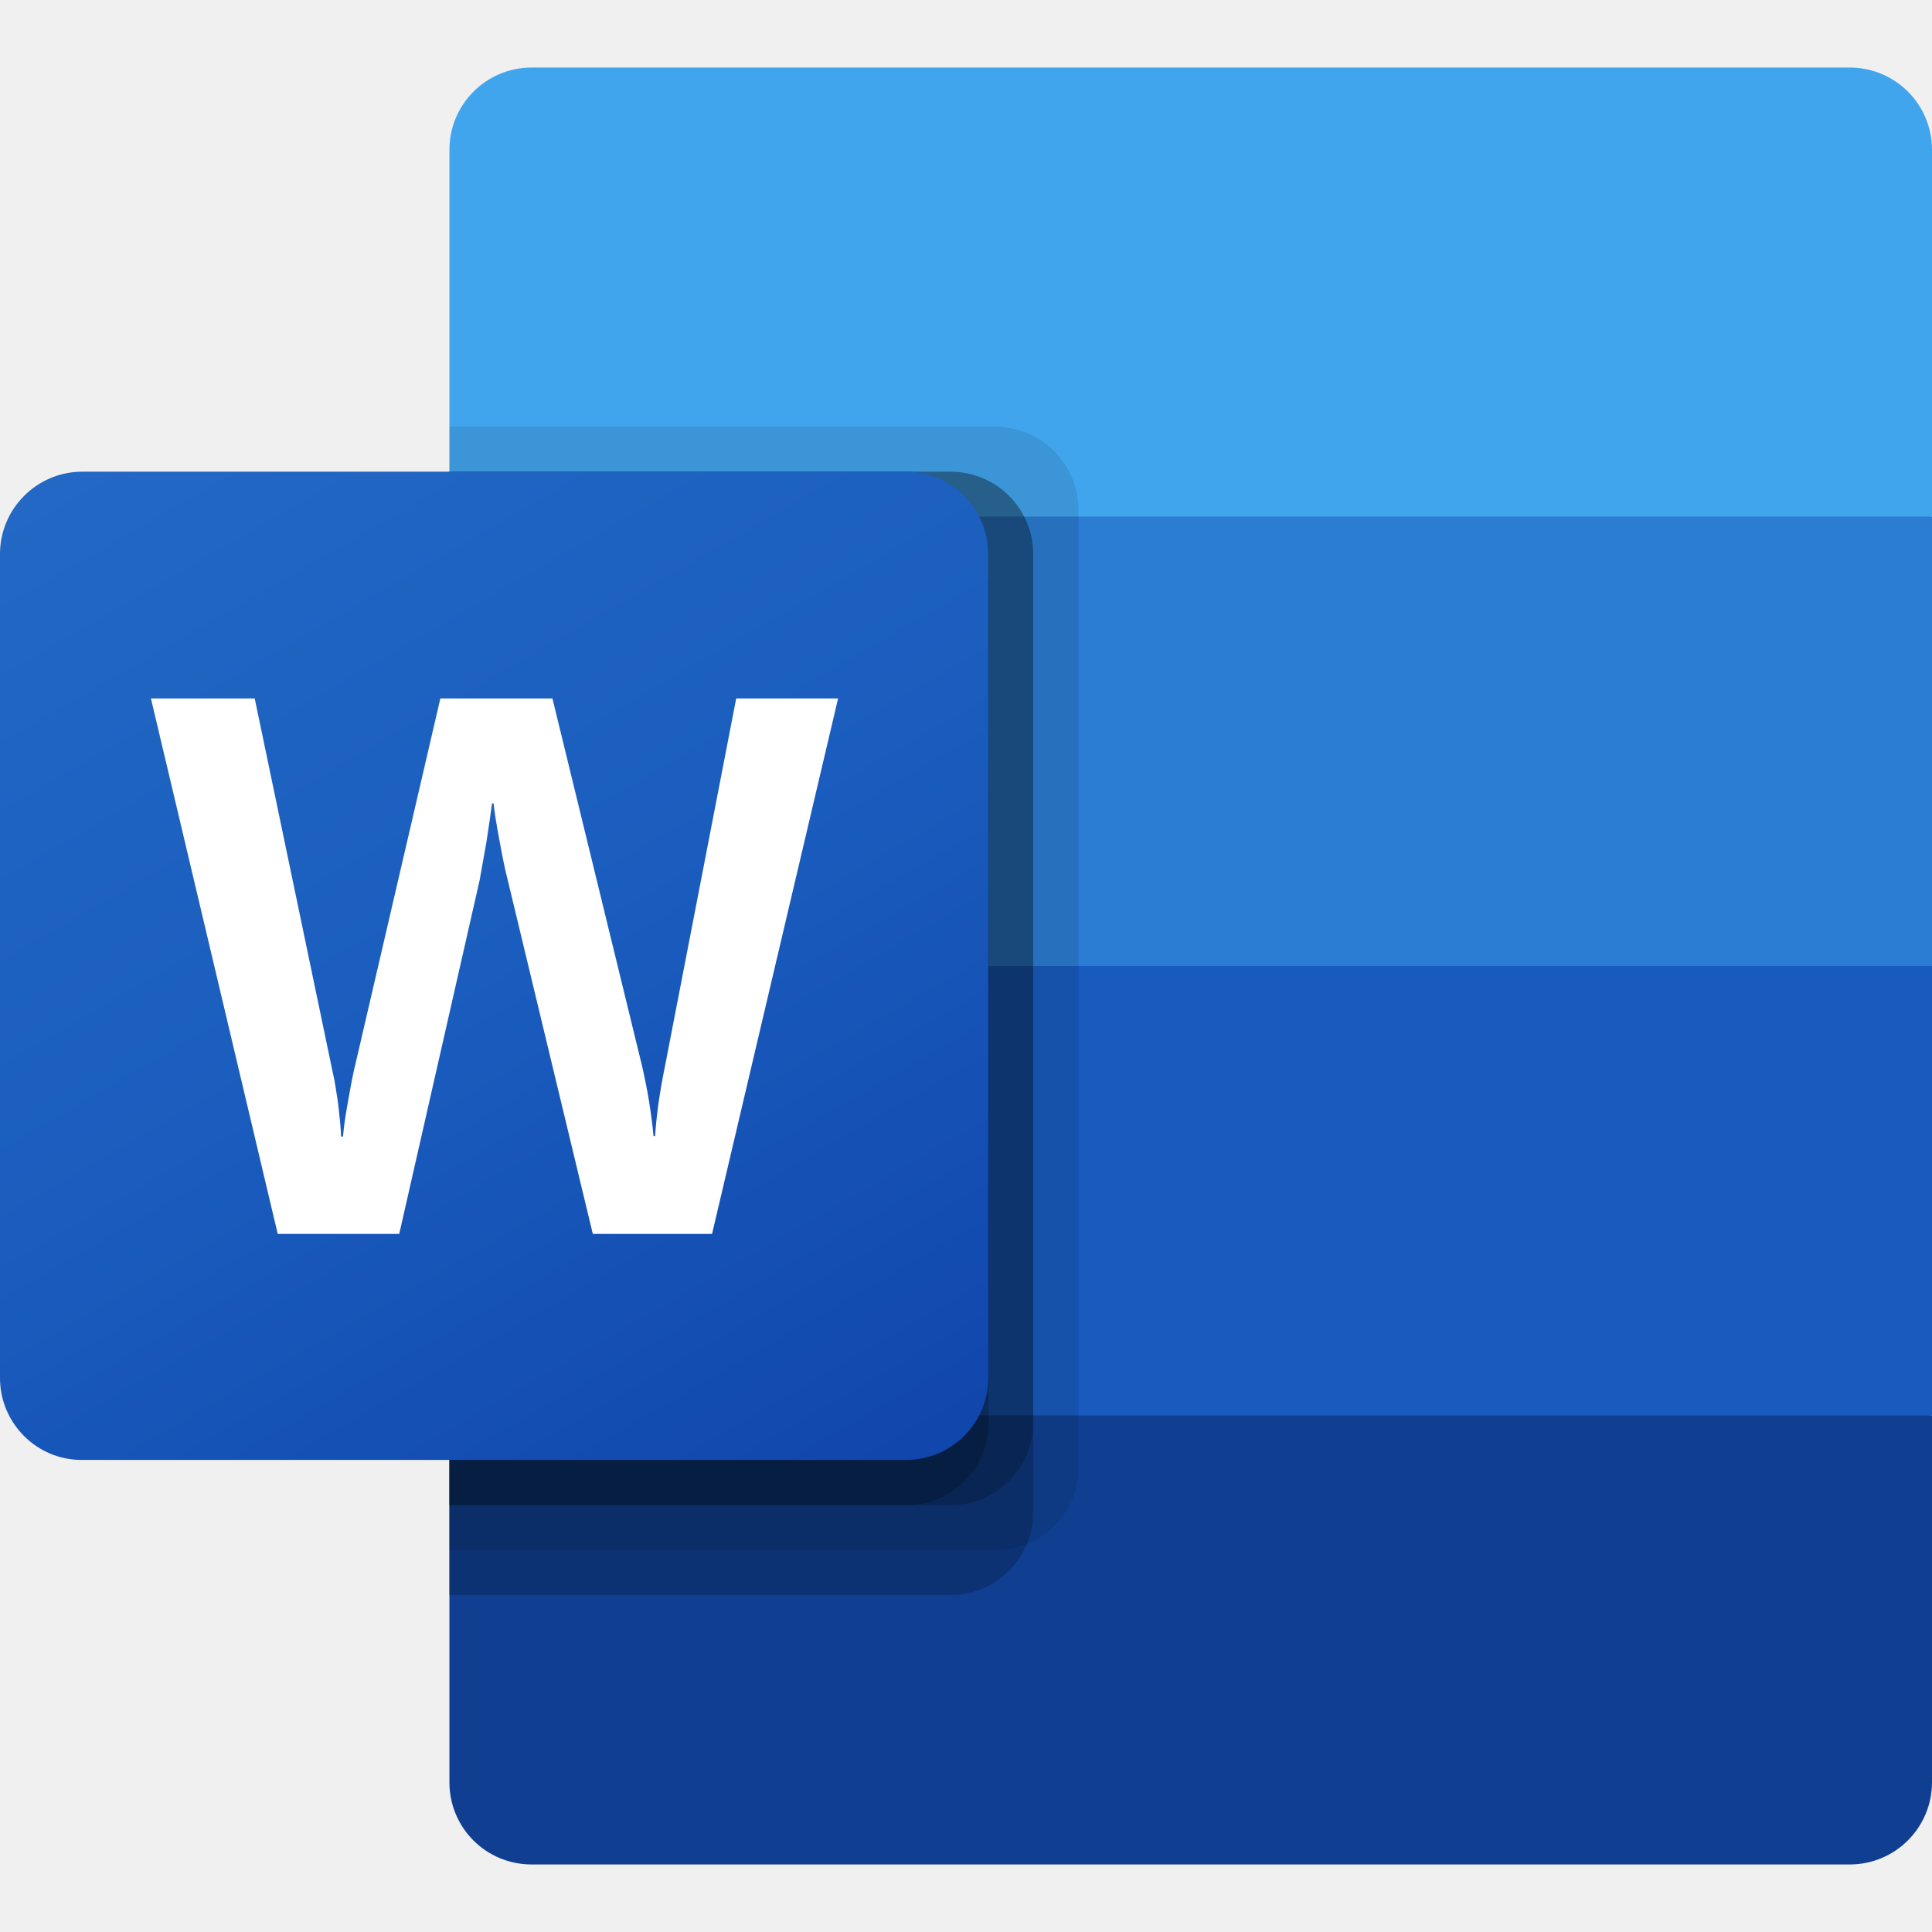
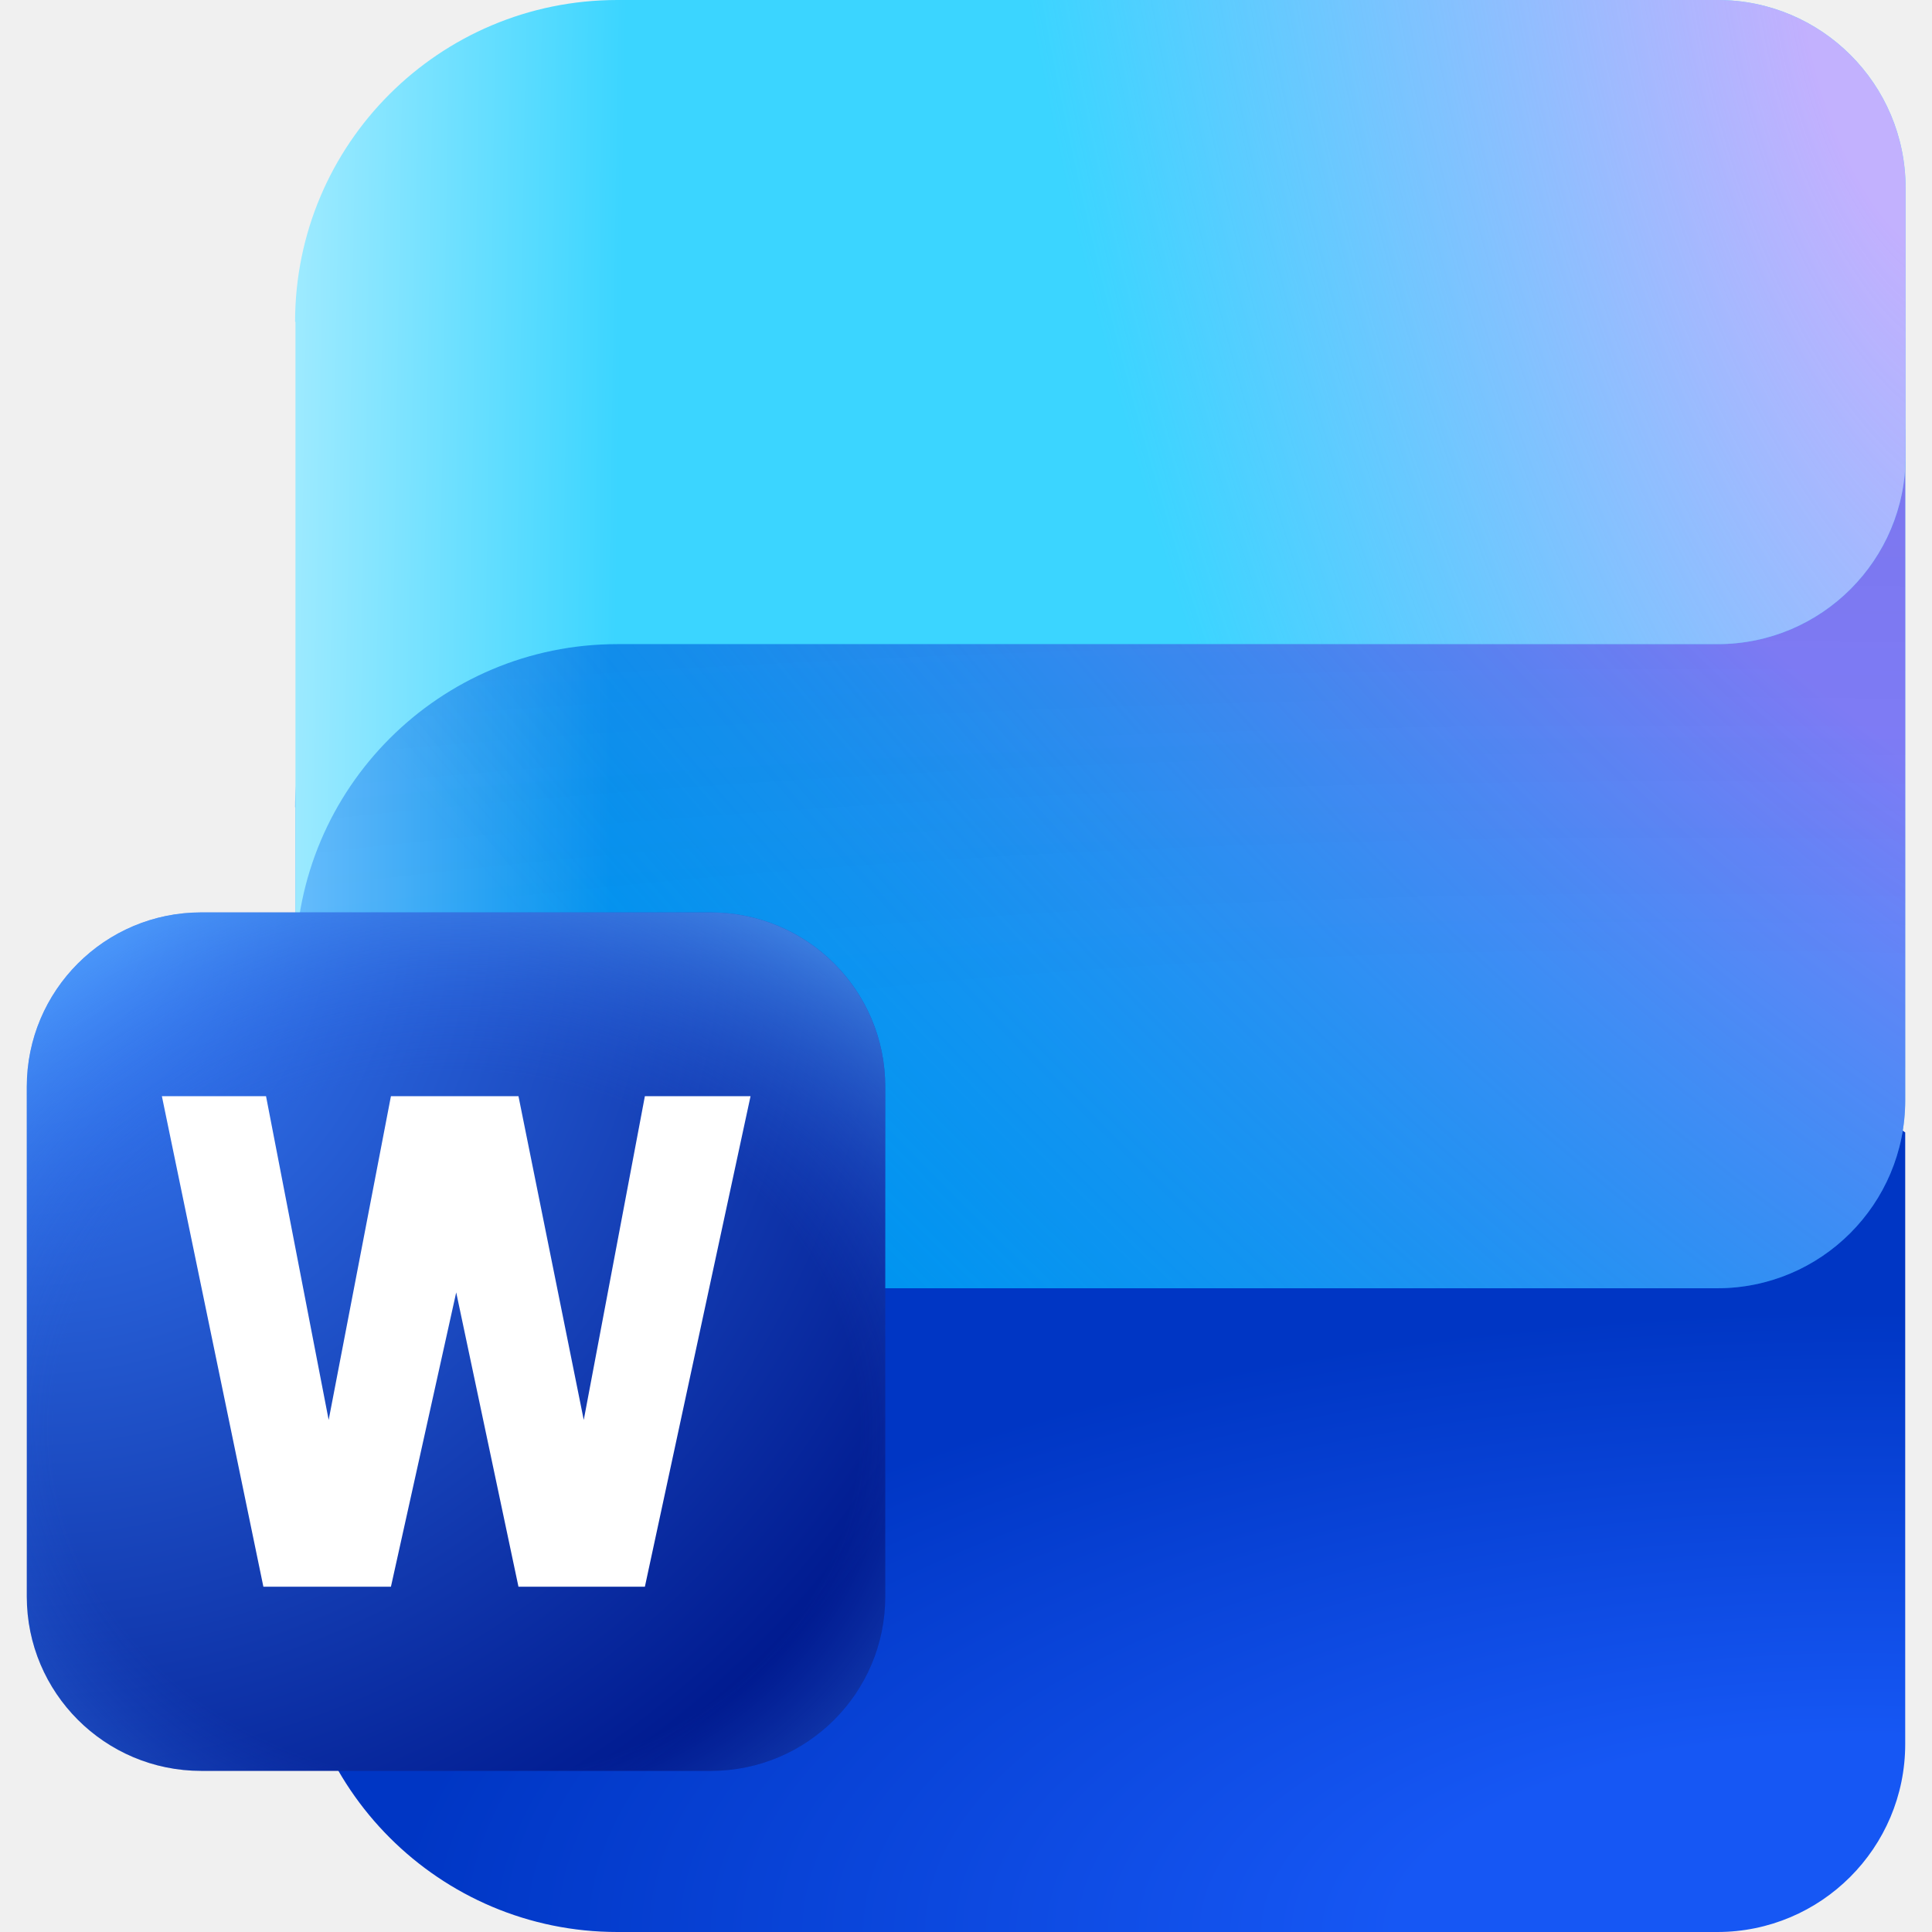
- <svg xmlns="http://www.w3.org/2000/svg" xml:space="preserve" id="microsoft-word_svg__Livello_1" x="0" y="0" version="1.1" viewBox="0 0 512 512">
-   <style>.microsoft-word_svg__st5{opacity:.2;enable-background:new}</style>
-   <path d="M490.2 17.9H140.9c-12.1 0-21.8 9.8-21.8 21.8v97.2l202.4 59.5L512 136.9V39.7c0-12.1-9.8-21.8-21.8-21.8" style="fill:#41a5ee" />
-   <path d="M512 136.9H119.1V256l202.4 35.7L512 256z" style="fill:#2b7cd3" />
-   <path d="M119.1 256v119.1l190.5 23.8L512 375.1V256z" style="fill:#185abd" />
-   <path d="M140.9 494.1h349.3c12.1 0 21.8-9.8 21.8-21.8v-97.2H119.1v97.2c0 12.1 9.7 21.8 21.8 21.8" style="fill:#103f91" />
-   <path d="M263.9 113.1H119.1v297.7H264c12 0 21.8-9.8 21.8-21.8V135c-.1-12.1-9.8-21.8-21.9-21.9" style="opacity:.1" />
-   <path d="M252 125H119v297.7h133c12 0 21.8-9.8 21.8-21.8v-254c0-12.1-9.7-21.8-21.8-21.9" class="microsoft-word_svg__st5" />
-   <path d="M252 125H119v273.9h133c12 0 21.8-9.8 21.8-21.8V146.8c0-12-9.7-21.7-21.8-21.8" class="microsoft-word_svg__st5" />
-   <path d="M240.1 125h-121v273.9h121.1c12 0 21.8-9.8 21.8-21.8V146.8c-.1-12-9.8-21.7-21.9-21.8" class="microsoft-word_svg__st5" />
-   <linearGradient id="microsoft-word_svg__SVGID_1_" x1="45.489" x2="216.395" y1="1366.036" y2="1070.033" gradientTransform="matrix(1 0 0 -1 0 1474)" gradientUnits="userSpaceOnUse">
-     <stop offset="0" style="stop-color:#2368c4" />
-     <stop offset=".5" style="stop-color:#1a5dbe" />
-     <stop offset="1" style="stop-color:#1146ac" />
+ <svg xmlns="http://www.w3.org/2000/svg" xml:space="preserve" viewBox="0 0 512 512">
+   <radialGradient id="microsoft-word_svg__a" cx="-678.673" cy="759.63" r="14.222" gradientTransform="matrix(47.5733 0 0 -20.1494 32779.156 15818.071)" gradientUnits="userSpaceOnUse">
+     <stop offset=".18" style="stop-color:#1657f4" />
+     <stop offset=".575" style="stop-color:#0036c4" />
+   </radialGradient>
+   <path d="m78.2 385.3 199.1-243.1 227.6 157.9v162.1c0 27.5-22.3 49.8-49.8 49.8H163.6c-47.1 0-85.3-38.2-85.3-85.3v-41.4z" style="fill:url(#microsoft-word_svg__a)" />
+   <linearGradient id="microsoft-word_svg__b" x1="78.222" x2="404.974" y1="243.778" y2="243.778" gradientTransform="matrix(1 0 0 -1 0 514)" gradientUnits="userSpaceOnUse">
+     <stop offset="0" style="stop-color:#66c0ff" />
+     <stop offset=".256" style="stop-color:#0094f0" />
  </linearGradient>
-   <path d="M21.8 125h218.3c12.1 0 21.8 9.8 21.8 21.8v218.3c0 12.1-9.8 21.8-21.8 21.8H21.8C9.8 387 0 377.2 0 365.2V146.8c0-12 9.8-21.8 21.8-21.8" style="fill:url(#microsoft-word_svg__SVGID_1_)" />
-   <path d="M89.6 292.4c.4 3.4.7 6.3.8 8.8h.5c.2-2.4.6-5.3 1.2-8.6.6-3.4 1.1-6.2 1.6-8.5l23-99h29.7l23.8 97.6c1.4 6.1 2.4 12.2 3 18.4h.4c.4-6 1.3-12 2.5-17.9l19-98.1h27L188.7 327h-31.6l-22.6-94c-.7-2.7-1.4-6.2-2.2-10.6-.8-4.3-1.3-7.5-1.5-9.5h-.4c-.3 2.3-.8 5.7-1.5 10.3-.8 4.5-1.4 7.9-1.8 10.1L105.8 327H73.6L40 185.1h27.5l20.7 99.2c.5 2 .9 4.8 1.4 8.1" style="fill:#fff" />
+   <path d="M78.2 213.9c0-35.3 28.7-64 64-64h290l72.7-36.1v177.8c0 27.5-22.3 49.8-49.8 49.8H163.6c-47.1 0-85.3 38.2-85.3 85.3V213.9z" style="fill:url(#microsoft-word_svg__b)" />
+   <radialGradient id="microsoft-word_svg__c" cx="-720.742" cy="812.452" r="14.222" gradientTransform="matrix(-20.2305 21.2842 52.4187 49.8235 -56663.7 -25014.787)" gradientUnits="userSpaceOnUse">
+     <stop offset=".14" style="stop-color:#d471ff" />
+     <stop offset=".831" style="stop-color:#509df5;stop-opacity:0" />
+   </radialGradient>
+   <path d="M78.2 213.9c0-35.3 28.7-64 64-64h290l72.7-36.1v177.8c0 27.5-22.3 49.8-49.8 49.8H163.6c-47.1 0-85.3 38.2-85.3 85.3V213.9z" style="fill:url(#microsoft-word_svg__c);fill-opacity:.6" />
+   <radialGradient id="microsoft-word_svg__d" cx="-671.619" cy="807.929" r="14.222" gradientTransform="matrix(0 18.6154 101.647 0 -81681.047 12832.857)" gradientUnits="userSpaceOnUse">
+     <stop offset=".283" style="stop-color:#4f006f;stop-opacity:0" />
+     <stop offset="1" style="stop-color:#4f006f" />
+   </radialGradient>
+   <path d="M78.2 213.9c0-35.3 28.7-64 64-64h290l72.7-36.1v177.8c0 27.5-22.3 49.8-49.8 49.8H163.6c-47.1 0-85.3 38.2-85.3 85.3V213.9z" style="fill:url(#microsoft-word_svg__d);fill-opacity:.1" />
+   <linearGradient id="microsoft-word_svg__e" x1="78.274" x2="504.824" y1="389.115" y2="382.07" gradientTransform="matrix(1 0 0 -1 0 514)" gradientUnits="userSpaceOnUse">
+     <stop offset="0" style="stop-color:#9deaff" />
+     <stop offset=".201" style="stop-color:#3bd5ff" />
+   </linearGradient>
+   <path d="M78.2 85.3C78.2 38.2 116.4 0 163.6 0h291.6C482.7 0 505 22.3 505 49.8v71.1c0 27.5-22.3 49.8-49.8 49.8H163.6c-47.1 0-85.3 38.2-85.3 85.3V85.3z" style="fill:url(#microsoft-word_svg__e)" />
+   <radialGradient id="microsoft-word_svg__f" cx="-739.396" cy="804.688" r="14.222" gradientTransform="matrix(-28.7221 6.7076 16.0655 68.7925 -33659.8 -50388.559)" gradientUnits="userSpaceOnUse">
+     <stop offset=".061" style="stop-color:#e4a7fe" />
+     <stop offset=".539" style="stop-color:#e4a7fe;stop-opacity:0" />
+   </radialGradient>
+   <path d="M78.2 85.3C78.2 38.2 116.4 0 163.6 0h291.6C482.7 0 505 22.3 505 49.8v71.1c0 27.5-22.3 49.8-49.8 49.8H163.6c-47.1 0-85.3 38.2-85.3 85.3V85.3z" style="fill:url(#microsoft-word_svg__f);fill-opacity:.8" />
+   <radialGradient id="microsoft-word_svg__g" cx="-665.253" cy="803.385" r="14.222" gradientTransform="matrix(16 16 16 -16 -2202.999 23739.98)" gradientUnits="userSpaceOnUse">
+     <stop offset=".081" style="stop-color:#367af2" />
+     <stop offset=".872" style="stop-color:#001a8f" />
+   </radialGradient>
+   <path d="M53.3 241.8h135.1c25.5 0 46.2 20.7 46.2 46.2v135.1c0 25.5-20.7 46.2-46.2 46.2H53.3c-25.5 0-46.2-20.7-46.2-46.2V288c0-25.5 20.7-46.2 46.2-46.2" style="fill:url(#microsoft-word_svg__g)" />
+   <radialGradient id="microsoft-word_svg__h" cx="-646.865" cy="860.603" r="14.222" gradientTransform="matrix(0 11.2 12.765 0 -10864.705 7623.2)" gradientUnits="userSpaceOnUse">
+     <stop offset=".587" style="stop-color:#2763e5;stop-opacity:0" />
+     <stop offset=".974" style="stop-color:#58aafe" />
+   </radialGradient>
+   <path d="M53.3 241.8h135.1c25.5 0 46.2 20.7 46.2 46.2v135.1c0 25.5-20.7 46.2-46.2 46.2H53.3c-25.5 0-46.2-20.7-46.2-46.2V288c0-25.5 20.7-46.2 46.2-46.2" style="fill:url(#microsoft-word_svg__h);fill-opacity:.65" />
+   <path d="m198.9 290.5-28 130h-33.5l-16.5-78-17.3 78H69.8l-26.9-130h27.6l16.6 85.8 16.5-85.8h33.8l17.3 85.8 16.2-85.8z" style="fill:#fff" />
</svg>
